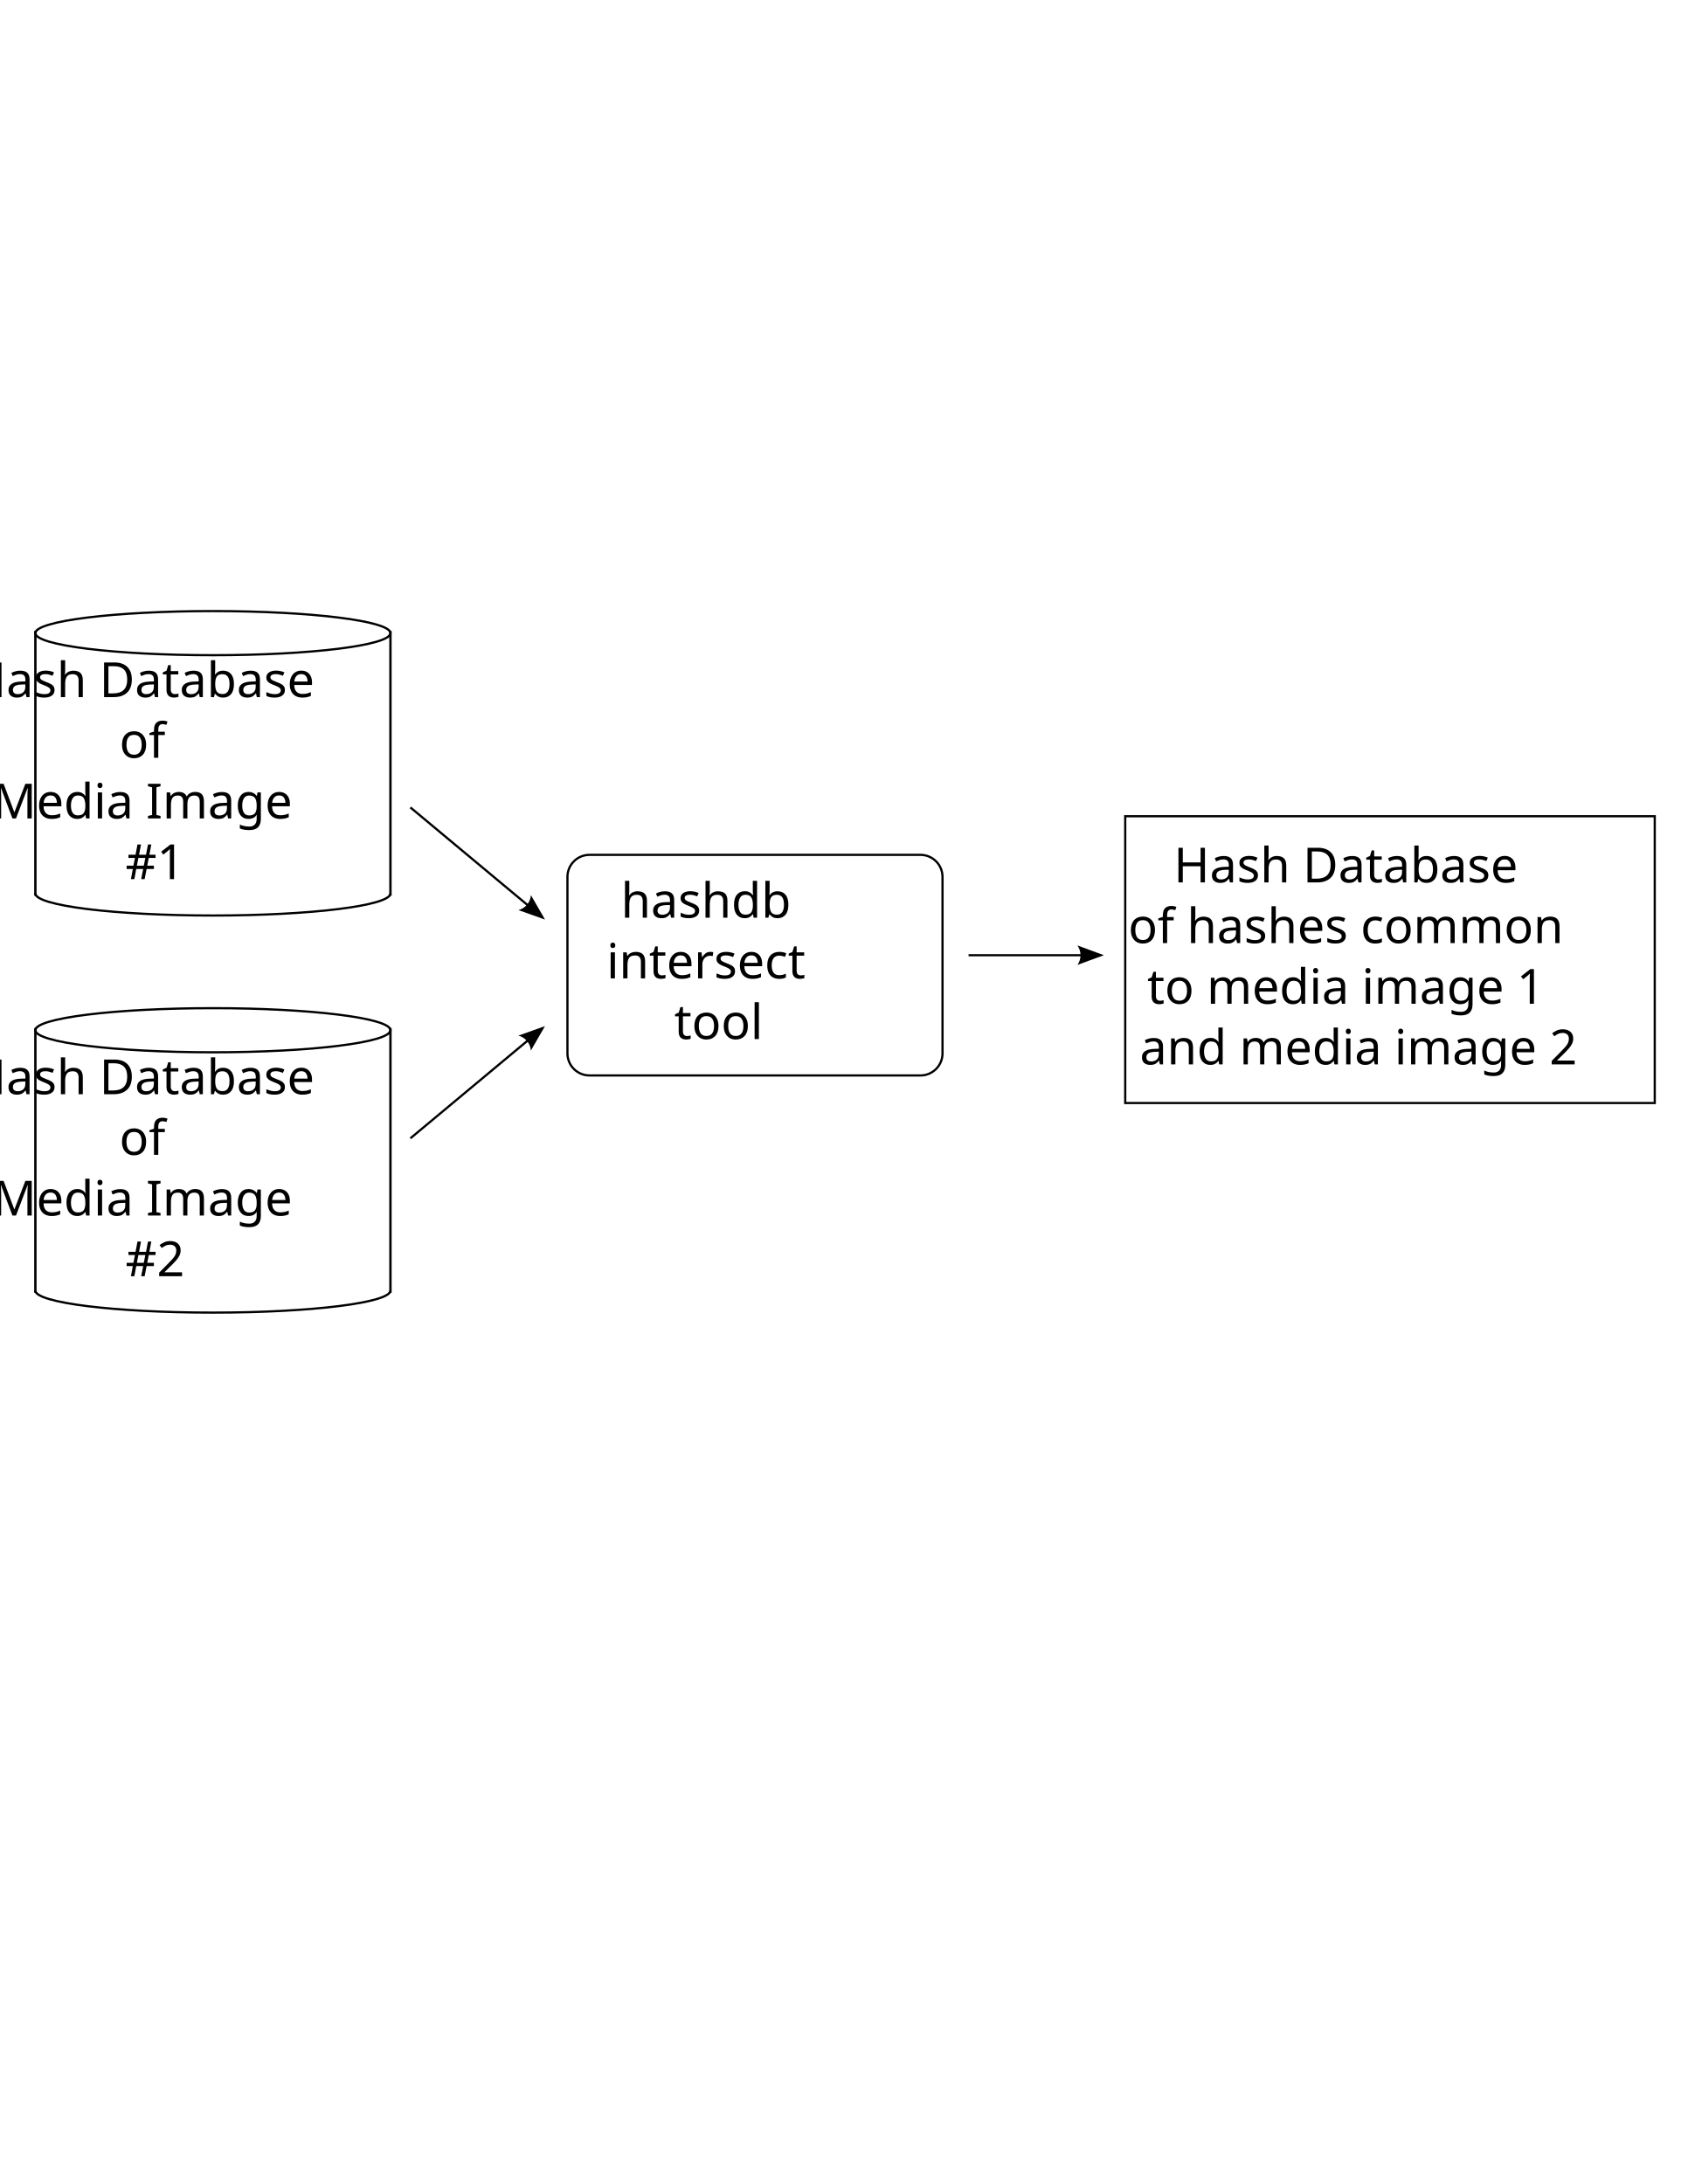
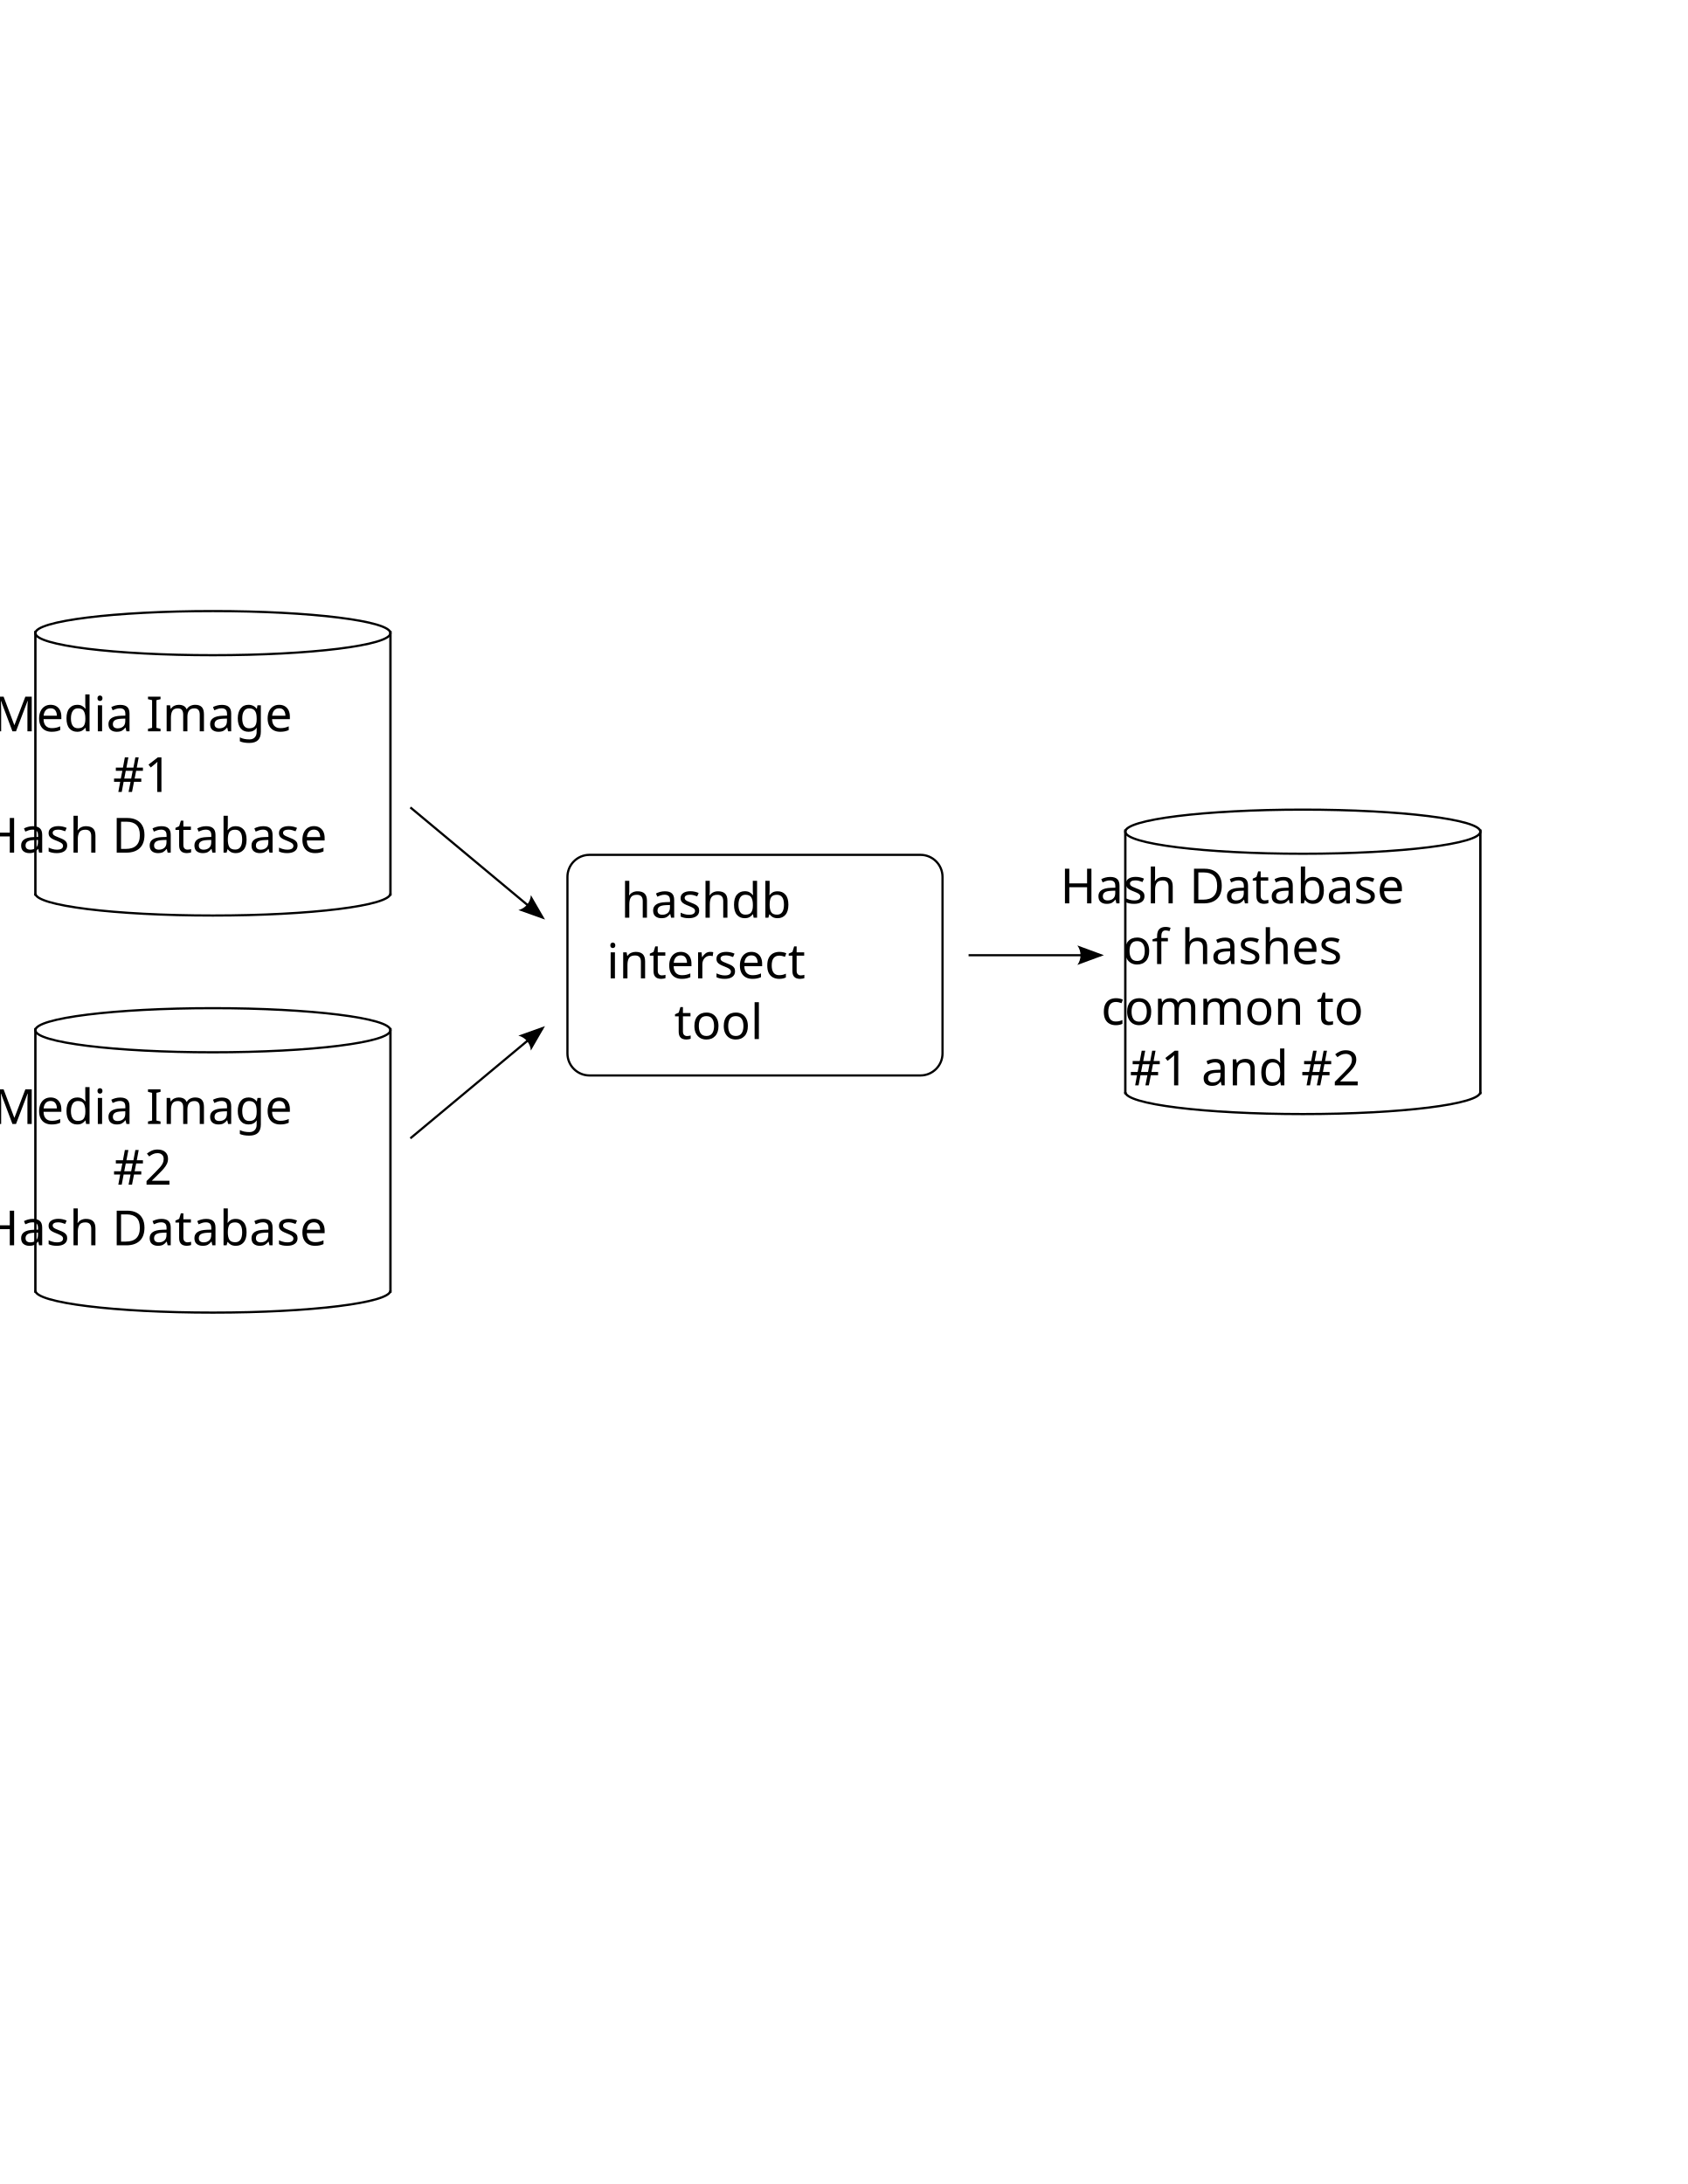
<svg xmlns="http://www.w3.org/2000/svg" width="765" height="990" id="svg2" version="1.1">
  <defs id="defs4">
    <marker orient="auto" refY="0.0" refX="0.0" id="Arrow2Lend" style="overflow:visible;">
      <path id="path4174" style="fill-rule:evenodd;stroke-width:0.625;stroke-linejoin:round;" d="M 8.719,4.034 L -2.207,0.016 L 8.719,-4.002 C 6.973,-1.63 6.983,1.616 8.719,4.034 z " transform="scale(1.1) rotate(180) translate(1,0)" />
    </marker>
    <marker orient="auto" refY="0.0" refX="0.0" id="Arrow2Mend" style="overflow:visible;">
      <path id="path4180" style="fill-rule:evenodd;stroke-width:0.625;stroke-linejoin:round;" d="M 8.719,4.034 L -2.207,0.016 L 8.719,-4.002 C 6.973,-1.63 6.983,1.616 8.719,4.034 z " transform="scale(0.6) rotate(180) translate(0,0)" />
    </marker>
    <marker orient="auto" refY="0" refX="0" id="Arrow2Lend-8" style="overflow:visible">
      <path id="path4174-1" style="fill-rule:evenodd;stroke-width:0.625;stroke-linejoin:round" d="M 8.719,4.034 -2.207,0.016 8.719,-4.002 c -1.745,2.372 -1.735,5.617 -6e-7,8.035 z" transform="matrix(-1.1,0,0,-1.1,-1.1,0)" />
    </marker>
    <marker orient="auto" refY="0" refX="0" id="Arrow2Lend-1" style="overflow:visible">
      <path id="path4174-0" style="fill-rule:evenodd;stroke-width:0.625;stroke-linejoin:round" d="M 8.719,4.034 -2.207,0.016 8.719,-4.002 c -1.745,2.372 -1.735,5.617 -6e-7,8.035 z" transform="matrix(-1.1,0,0,-1.1,-1.1,0)" />
    </marker>
    <marker orient="auto" refY="0" refX="0" id="marker3098" style="overflow:visible">
      <path id="path3100" style="fill-rule:evenodd;stroke-width:0.625;stroke-linejoin:round" d="M 8.719,4.034 -2.207,0.016 8.719,-4.002 c -1.745,2.372 -1.735,5.617 -6e-7,8.035 z" transform="matrix(-1.1,0,0,-1.1,-1.1,0)" />
    </marker>
  </defs>
  <g id="layer1" transform="translate(0,-62.36216)">
    <flowRoot xml:space="preserve" id="flowRoot3167" style="fill:black;stroke:none;stroke-opacity:1;stroke-width:1px;stroke-linejoin:miter;stroke-linecap:butt;fill-opacity:1;font-family:NanumGothic;font-style:normal;font-weight:normal;font-size:12px;line-height:125%;letter-spacing:0px;word-spacing:0px;-inkscape-font-specification:Sans;font-stretch:normal;font-variant:normal">
      <flowRegion id="flowRegion3169">
        <rect id="rect3171" width="6" height="27" x="94" y="-18" />
      </flowRegion>
      <flowPara id="flowPara3173" />
    </flowRoot>
    <g id="g3369" transform="translate(14,169)" />
    <text xml:space="preserve" style="font-size:22px;font-style:normal;font-variant:normal;font-weight:normal;font-stretch:normal;text-align:center;line-height:125%;letter-spacing:0px;word-spacing:0px;text-anchor:middle;fill:#000000;fill-opacity:1;stroke:none;font-family:NanumGothic;-inkscape-font-specification:Sans" x="340" y="478.362" id="text2987-4">
      <tspan x="340" y="478.362" id="tspan3352">hashdb</tspan>
      <tspan id="tspan3097" x="340" y="505.862">intersect</tspan>
      <tspan id="tspan3099" x="340" y="533.362">tool</tspan>
    </text>
    <rect ry="10" rx="10" style="fill:none;stroke:#000000;stroke-width:1;stroke-miterlimit:4;stroke-opacity:1;stroke-dasharray:none" id="rect3354" width="170" height="100" x="257.19" y="449.862" />
-     <text xml:space="preserve" style="font-size:22px;font-style:normal;font-variant:normal;font-weight:normal;font-stretch:normal;text-align:center;line-height:125%;letter-spacing:0px;word-spacing:0px;text-anchor:middle;fill:#000000;fill-opacity:1;stroke:none;font-family:NanumGothic;-inkscape-font-specification:Sans" x="630" y="462.362" id="text2987-4-2-0">
-       <tspan id="tspan3051-2" x="630" y="462.362">Hash Database</tspan>
-       <tspan id="tspan3143" x="630" y="489.862">of hashes common</tspan>
-       <tspan id="tspan3145" x="630" y="517.362">to media image 1</tspan>
-       <tspan id="tspan3147" x="630" y="544.862">and media image 2</tspan>
-     </text>
-     <rect style="fill:none;stroke:#000000;stroke-width:1;stroke-miterlimit:4;stroke-opacity:1;stroke-dasharray:none" id="rect3367-2" width="240" height="130" x="510" y="432.362" />
    <path id="path3149" d="m 186,428.362 60,50" style="fill:none;stroke:#000000;stroke-width:1px;stroke-linecap:butt;stroke-linejoin:miter;stroke-opacity:1;marker-end:url(#marker3098)" />
    <path id="path3151" d="m 186,578.362 60,-50" style="fill:none;stroke:#000000;stroke-width:1px;stroke-linecap:butt;stroke-linejoin:miter;stroke-opacity:1;marker-end:url(#marker3098)" />
    <path style="fill:none;stroke:#000000;stroke-width:1px;stroke-linecap:butt;stroke-linejoin:miter;stroke-opacity:1;marker-end:url(#marker3098)" d="m 439,495.362 c 60,0 60,0 60,0" id="path4331" />
    <g id="g3290" transform="translate(30,29.99999)">
      <g id="g3061" transform="translate(-44,196)">
-         <text xml:space="preserve" style="font-size:22px;font-style:normal;font-variant:normal;font-weight:normal;font-stretch:normal;text-align:center;line-height:125%;letter-spacing:0px;word-spacing:0px;text-anchor:middle;fill:#000000;fill-opacity:1;stroke:none;font-family:NanumGothic;-inkscape-font-specification:Sans" x="110" y="152.362" id="text2987-7">
-           <tspan x="110" y="152.362" id="tspan2995-4">Hash Database</tspan>
-           <tspan x="110" y="179.862" id="tspan3060">of</tspan>
-           <tspan id="tspan3057" x="110" y="207.362">Media Image</tspan>
-           <tspan id="tspan3059" x="110" y="234.862">#1</tspan>
+         <text xml:space="preserve" style="font-size:22px;font-style:normal;font-variant:normal;font-weight:normal;font-stretch:normal;text-align:center;line-height:125%;letter-spacing:0px;word-spacing:0px;text-anchor:middle;fill:#000000;fill-opacity:1;stroke:none;font-family:NanumGothic;-inkscape-font-specification:Sans" x="110" y="140.362" id="text2987-7">
+           <tspan x="110" y="140.362" id="tspan3060" />
+           <tspan id="tspan3057" x="110" y="167.862">Media Image</tspan>
+           <tspan id="tspan3059" x="110" y="195.362">#1</tspan>
+           <tspan x="110" y="222.862" id="tspan3041">Hash Database</tspan>
        </text>
        <g id="g3284" transform="matrix(1.072848,0,0,1,-2.149007,0)">
          <path d="m 190,210 c 0,5.523 -33.579,10 -75,10 -41.421,0 -75,-4.477 -75,-10 0,-5.523 33.579,-10 75,-10 41.421,0 75,4.477 75,10 z" id="path3245-8" style="fill:none;stroke:#000000;stroke-width:1;stroke-miterlimit:4;stroke-opacity:1;stroke-dasharray:none" transform="translate(-10,-86.63784)" />
          <path d="m 190,210 c 0,5.523 -33.579,10 -75,10 -41.421,0 -75,-4.477 -75,-10 0,0 0,0 0,0" id="path3245" style="fill:none;stroke:#000000;stroke-width:1;stroke-miterlimit:4;stroke-opacity:1;stroke-dasharray:none" transform="translate(-10,31.36216)" />
          <path transform="translate(0,62.36216)" id="path3274" d="m 30,60 c 0,120 0,120 0,120" style="fill:none;stroke:#000000;stroke-width:1px;stroke-linecap:butt;stroke-linejoin:miter;stroke-opacity:1" />
          <path transform="translate(0,62.36216)" id="path3276" d="m 180,60 0,120" style="fill:none;stroke:#000000;stroke-width:1px;stroke-linecap:butt;stroke-linejoin:miter;stroke-opacity:1" />
        </g>
      </g>
      <g id="g3061-2" transform="translate(50,380)">
-         <text xml:space="preserve" style="font-size:22px;font-style:normal;font-variant:normal;font-weight:normal;font-stretch:normal;text-align:center;line-height:125%;letter-spacing:0px;word-spacing:0px;text-anchor:middle;fill:#000000;fill-opacity:1;stroke:none;font-family:NanumGothic;-inkscape-font-specification:Sans" x="16" y="148.362" id="text2987-7-6">
-           <tspan x="16" y="148.362" id="tspan2995-4-0">Hash Database</tspan>
-           <tspan x="16" y="175.862" id="tspan3060-1">of</tspan>
-           <tspan id="tspan3057-1" x="16" y="203.362">Media Image</tspan>
-           <tspan id="tspan3059-3" x="16" y="230.862">#2</tspan>
+         <text xml:space="preserve" style="font-size:22px;font-style:normal;font-variant:normal;font-weight:normal;font-stretch:normal;text-align:center;line-height:125%;letter-spacing:0px;word-spacing:0px;text-anchor:middle;fill:#000000;fill-opacity:1;stroke:none;font-family:NanumGothic;-inkscape-font-specification:Sans" x="16" y="134.362" id="text2987-7-6">
+           <tspan x="16" y="134.362" id="tspan3060-1" />
+           <tspan id="tspan3057-1" x="16" y="161.862">Media Image</tspan>
+           <tspan id="tspan3059-3" x="16" y="189.362">#2</tspan>
+           <tspan x="16" y="216.862" id="tspan3045">Hash Database</tspan>
        </text>
        <g id="g3284-2" transform="matrix(1.072848,0,0,1,-96.14901,-3.999991)">
          <path d="m 190,210 c 0,5.523 -33.579,10 -75,10 -41.421,0 -75,-4.477 -75,-10 0,-5.523 33.579,-10 75,-10 41.421,0 75,4.477 75,10 z" id="path3245-8-6" style="fill:none;stroke:#000000;stroke-width:1;stroke-miterlimit:4;stroke-opacity:1;stroke-dasharray:none" transform="translate(-10,-86.63784)" />
          <path d="m 190,210 c 0,5.523 -33.579,10 -75,10 -41.421,0 -75,-4.477 -75,-10 0,0 0,0 0,0" id="path3245-4" style="fill:none;stroke:#000000;stroke-width:1;stroke-miterlimit:4;stroke-opacity:1;stroke-dasharray:none" transform="translate(-10,31.36216)" />
          <path transform="translate(0,62.36216)" id="path3274-1" d="m 30,60 c 0,120 0,120 0,120" style="fill:none;stroke:#000000;stroke-width:1px;stroke-linecap:butt;stroke-linejoin:miter;stroke-opacity:1" />
          <path transform="translate(0,62.36216)" id="path3276-2" d="m 180,60 0,120" style="fill:none;stroke:#000000;stroke-width:1px;stroke-linecap:butt;stroke-linejoin:miter;stroke-opacity:1" />
        </g>
        <flowRoot xml:space="preserve" id="flowRoot3121" style="fill:black;stroke:none;stroke-opacity:1;stroke-width:1px;stroke-linejoin:miter;stroke-linecap:butt;fill-opacity:1;font-family:NanumGothic;font-style:normal;font-weight:normal;font-size:12px;line-height:125%;letter-spacing:0px;word-spacing:0px;-inkscape-font-specification:Sans;font-stretch:normal;font-variant:normal">
          <flowRegion id="flowRegion3123">
            <rect id="rect3125" width="840" height="374" x="56" y="247" />
          </flowRegion>
          <flowPara id="flowPara3127" />
        </flowRoot>
      </g>
+       <g id="g3061-2-2" transform="translate(544,290)">
+         <text xml:space="preserve" style="font-size:22px;font-style:normal;font-variant:normal;font-weight:normal;font-stretch:normal;text-align:center;line-height:125%;letter-spacing:0px;word-spacing:0px;text-anchor:middle;fill:#000000;fill-opacity:1;stroke:none;font-family:NanumGothic;-inkscape-font-specification:Sans" x="16" y="124.362" id="text2987-7-6-7">
+           <tspan x="16" y="124.362" id="tspan3060-1-5" />
+           <tspan x="16" y="151.862" id="tspan3045-9">Hash Database</tspan>
+           <tspan x="16" y="179.362" id="tspan3105">of hashes</tspan>
+           <tspan x="16" y="206.862" id="tspan3107">common to</tspan>
+           <tspan x="16" y="234.362" id="tspan3109">#1 and #2</tspan>
+         </text>
+         <g id="g3284-2-1" transform="matrix(1.072848,0,0,1,-96.14901,-3.999991)">
+           <path d="m 190,210 c 0,5.523 -33.579,10 -75,10 -41.421,0 -75,-4.477 -75,-10 0,-5.523 33.579,-10 75,-10 41.421,0 75,4.477 75,10 z" id="path3245-8-6-1" style="fill:none;stroke:#000000;stroke-width:1;stroke-miterlimit:4;stroke-opacity:1;stroke-dasharray:none" transform="translate(-10,-86.63784)" />
+           <path d="m 190,210 c 0,5.523 -33.579,10 -75,10 -41.421,0 -75,-4.477 -75,-10 0,0 0,0 0,0" id="path3245-4-7" style="fill:none;stroke:#000000;stroke-width:1;stroke-miterlimit:4;stroke-opacity:1;stroke-dasharray:none" transform="translate(-10,31.36216)" />
+           <path transform="translate(0,62.36216)" id="path3274-1-2" d="m 30,60 c 0,120 0,120 0,120" style="fill:none;stroke:#000000;stroke-width:1px;stroke-linecap:butt;stroke-linejoin:miter;stroke-opacity:1" />
+           <path transform="translate(0,62.36216)" id="path3276-2-1" d="m 180,60 0,120" style="fill:none;stroke:#000000;stroke-width:1px;stroke-linecap:butt;stroke-linejoin:miter;stroke-opacity:1" />
+         </g>
+         <flowRoot xml:space="preserve" id="flowRoot3121-0" style="font-size:12px;font-style:normal;font-variant:normal;font-weight:normal;font-stretch:normal;line-height:125%;letter-spacing:0px;word-spacing:0px;fill:#000000;fill-opacity:1;stroke:none;font-family:NanumGothic;-inkscape-font-specification:Sans">
+           <flowRegion id="flowRegion3123-1">
+             <rect id="rect3125-5" width="840" height="374" x="56" y="247" />
+           </flowRegion>
+           <flowPara id="flowPara3127-9" />
+         </flowRoot>
+       </g>
    </g>
  </g>
</svg>
